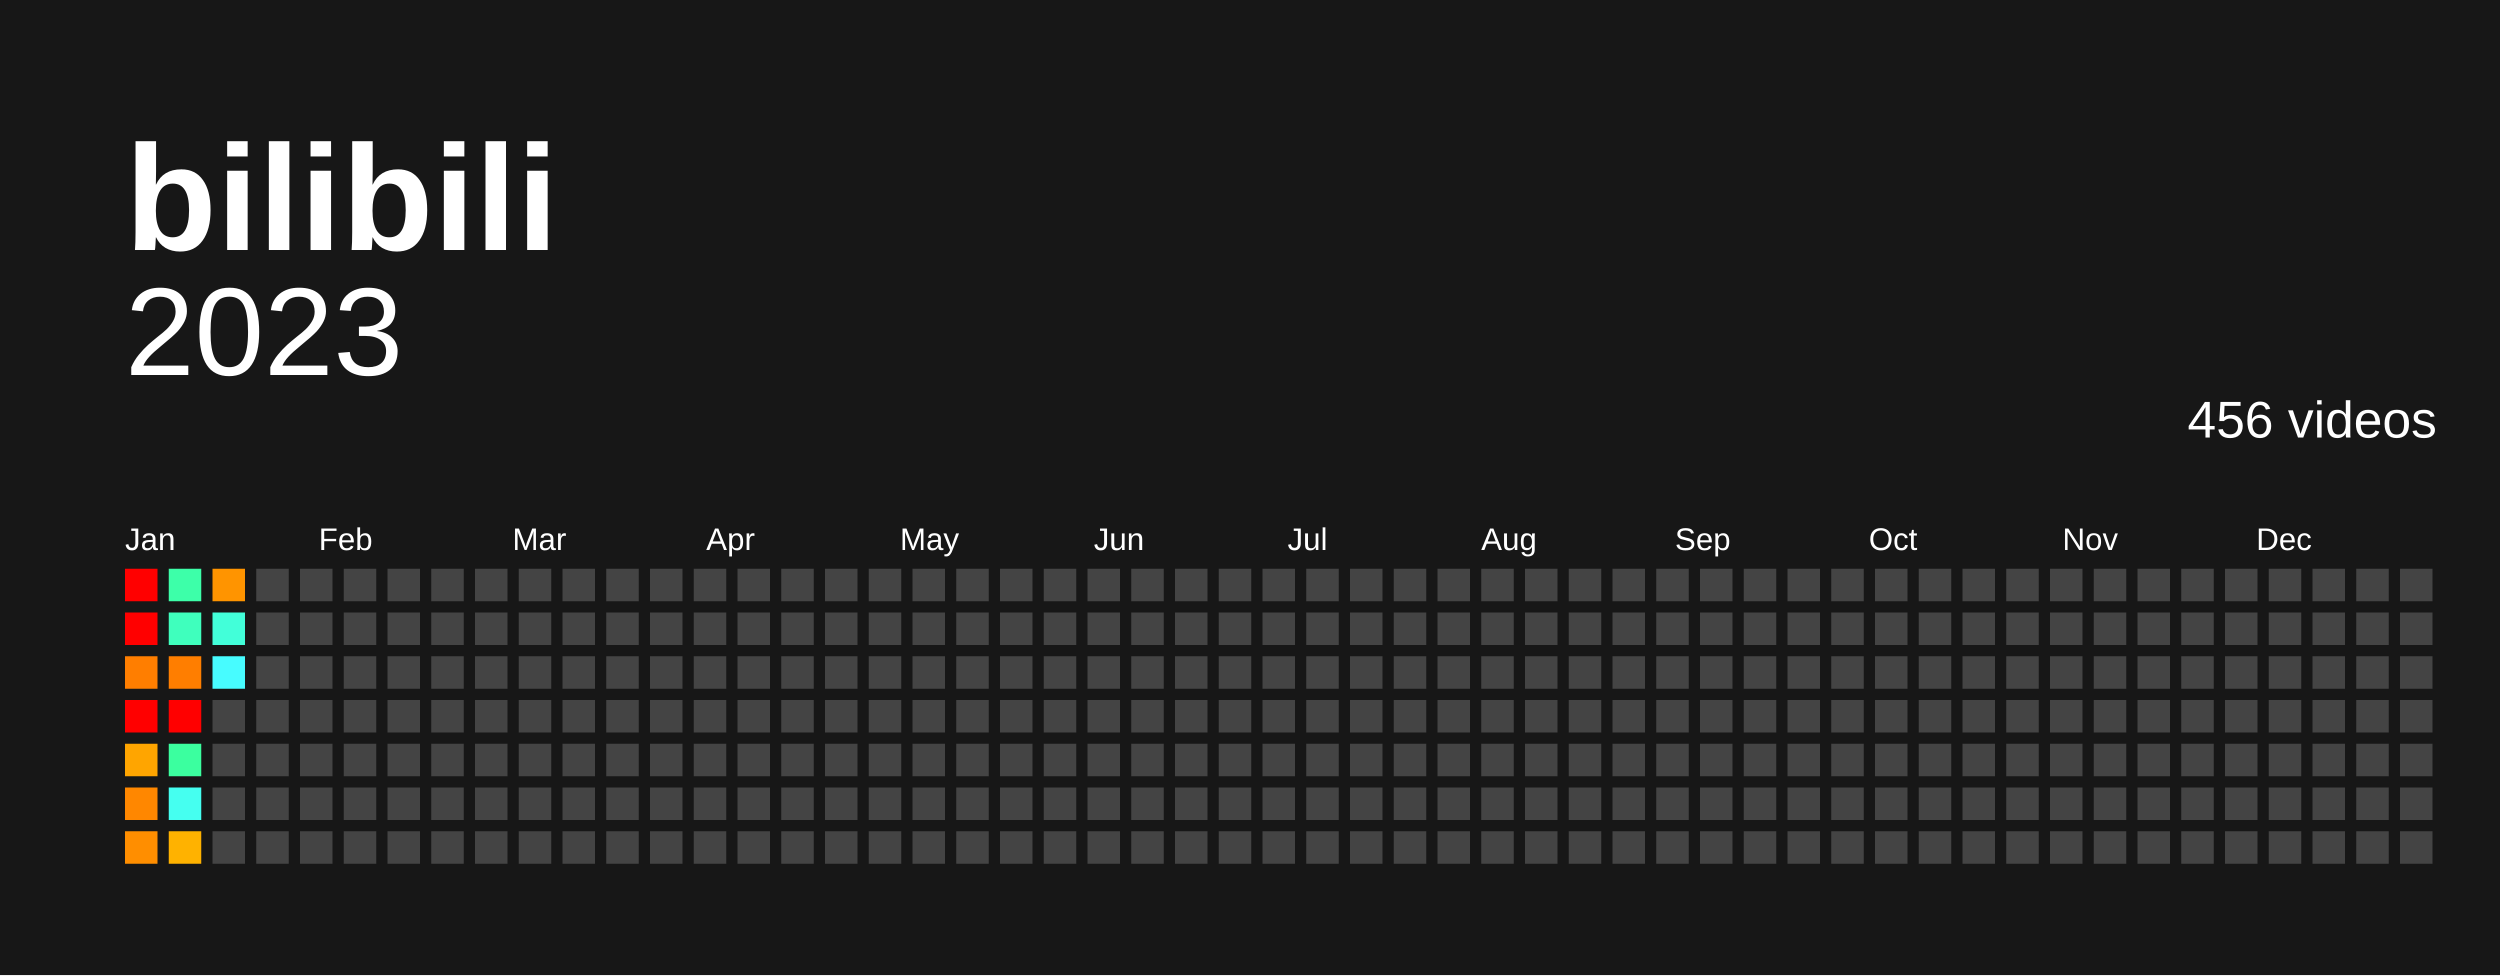
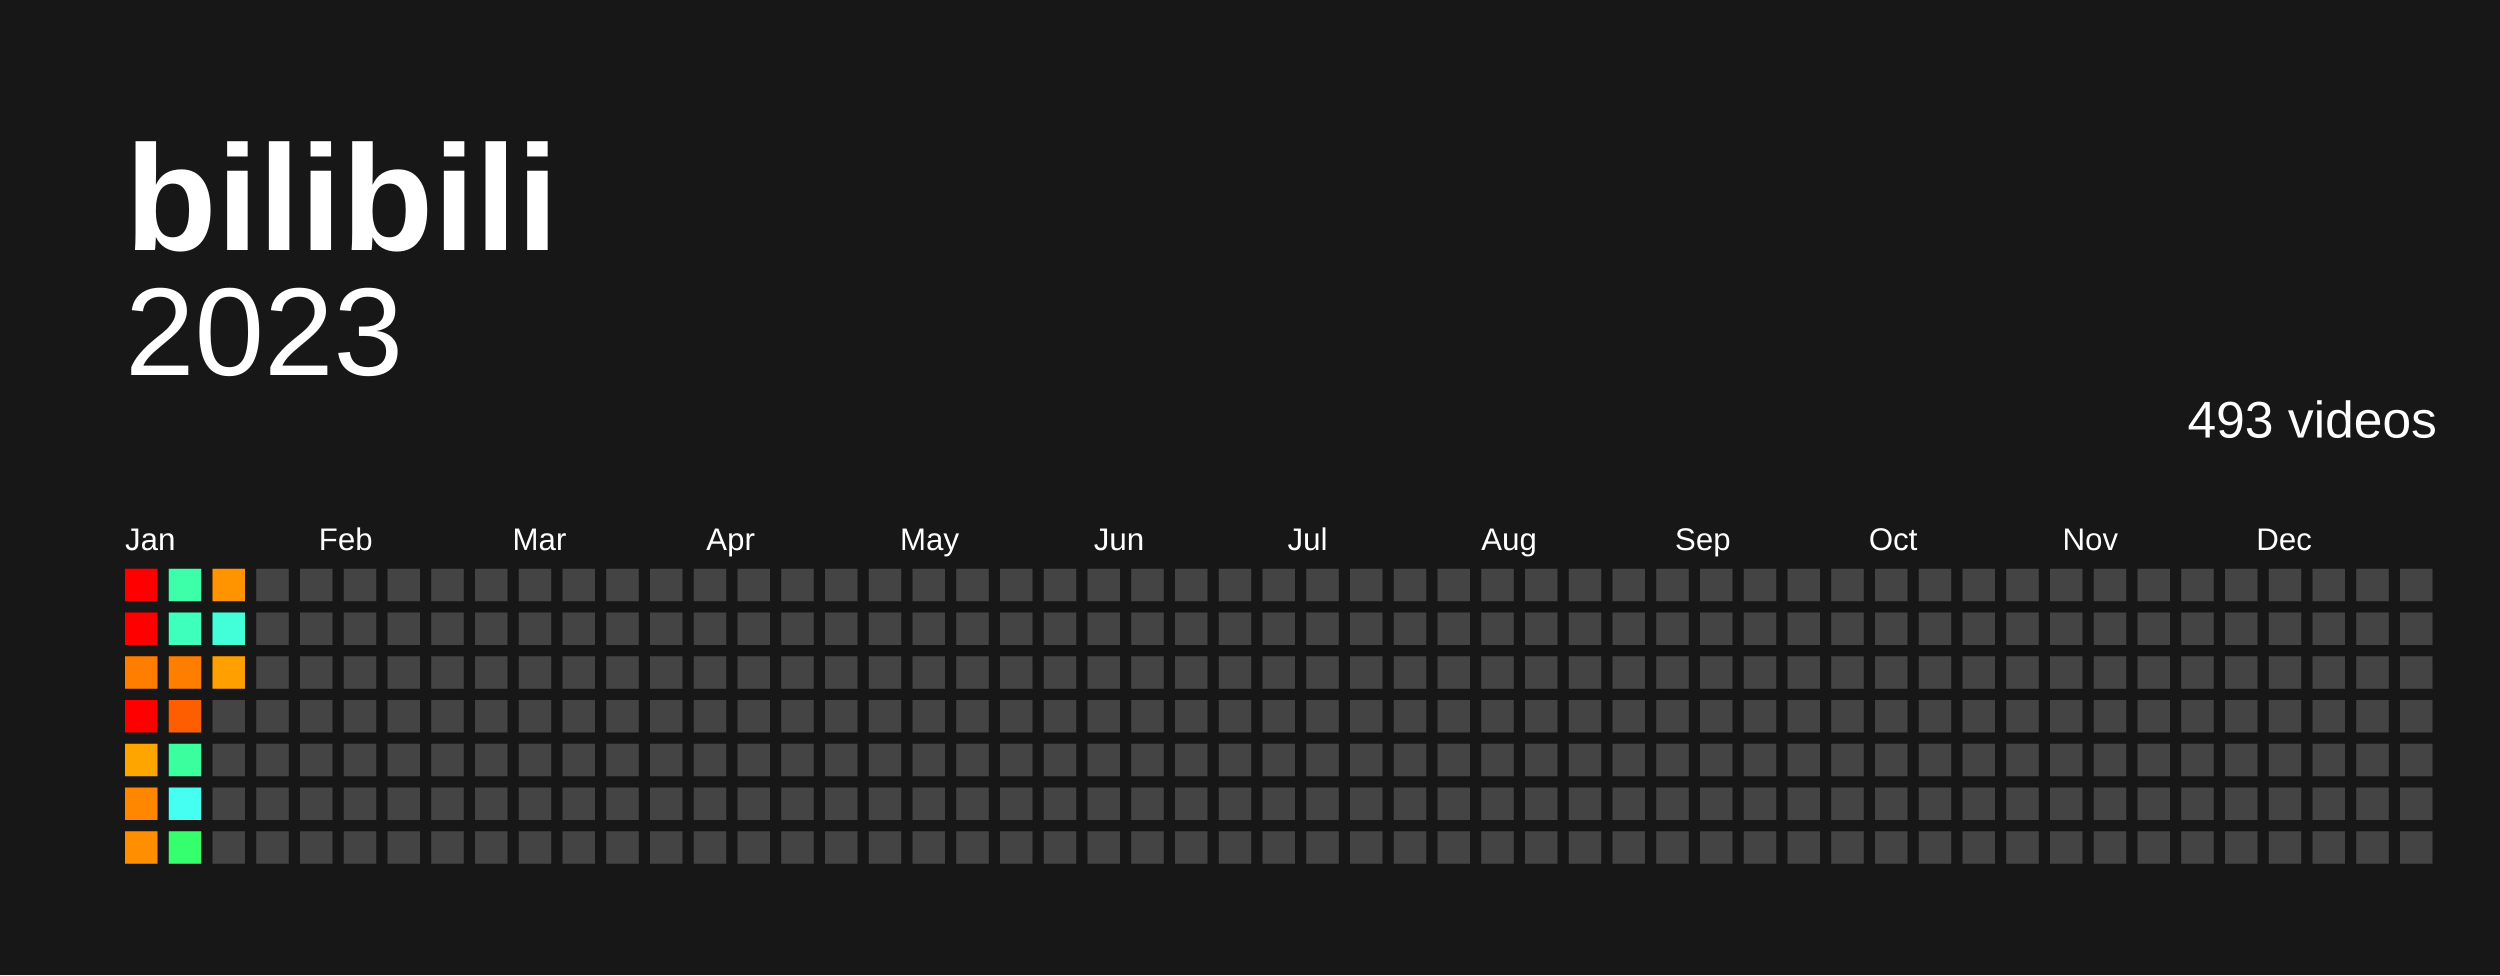
<svg xmlns="http://www.w3.org/2000/svg" baseProfile="full" height="78mm" version="1.1" viewBox="0,0,200,78" width="200mm">
  <defs />
  <rect fill="#171717" height="78" width="200" x="0" y="0" />
  <text fill="#FFFFFF" style="font-size:12px; font-family:Arial; font-weight:bold;" x="10" y="20">bilibili</text>
  <text alignment-baseline="hanging" fill="#FFFFFF" style="font-size:10.0px; font-family:Arial;" x="10" y="30">2023</text>
-   <text alignment-baseline="hanging" fill="#FFFFFF" style="font-size:4.125px; font-family:Arial;" x="175" y="35">456 videos</text>
+   <text alignment-baseline="hanging" fill="#FFFFFF" style="font-size:4.125px; font-family:Arial;" x="175" y="35">493 videos</text>
  <text fill="#FFFFFF" style="font-size:2.5px; font-family:Arial" x="10.0" y="44">Jan</text>
  <text fill="#FFFFFF" style="font-size:2.5px; font-family:Arial" x="25.5" y="44">Feb</text>
  <text fill="#FFFFFF" style="font-size:2.5px; font-family:Arial" x="41.0" y="44">Mar</text>
  <text fill="#FFFFFF" style="font-size:2.5px; font-family:Arial" x="56.5" y="44">Apr</text>
  <text fill="#FFFFFF" style="font-size:2.5px; font-family:Arial" x="72.0" y="44">May</text>
  <text fill="#FFFFFF" style="font-size:2.5px; font-family:Arial" x="87.5" y="44">Jun</text>
  <text fill="#FFFFFF" style="font-size:2.5px; font-family:Arial" x="103.0" y="44">Jul</text>
  <text fill="#FFFFFF" style="font-size:2.5px; font-family:Arial" x="118.5" y="44">Aug</text>
  <text fill="#FFFFFF" style="font-size:2.5px; font-family:Arial" x="134.0" y="44">Sep</text>
  <text fill="#FFFFFF" style="font-size:2.5px; font-family:Arial" x="149.5" y="44">Oct</text>
  <text fill="#FFFFFF" style="font-size:2.5px; font-family:Arial" x="165.0" y="44">Nov</text>
  <text fill="#FFFFFF" style="font-size:2.5px; font-family:Arial" x="180.5" y="44">Dec</text>
  <rect fill="red" height="2.6" width="2.6" x="10.0" y="45.5" />
  <rect fill="red" height="2.6" width="2.6" x="10.0" y="49.0" />
  <rect fill="#ff7e00" height="2.6" width="2.6" x="10.0" y="52.5" />
  <rect fill="red" height="2.6" width="2.6" x="10.0" y="56.0" />
  <rect fill="#ffa500" height="2.6" width="2.6" x="10.0" y="59.5" />
  <rect fill="#ff8700" height="2.6" width="2.6" x="10.0" y="63.0" />
  <rect fill="#ff8e00" height="2.6" width="2.6" x="10.0" y="66.5" />
  <rect fill="#3dffa9" height="2.6" width="2.6" x="13.5" y="45.5" />
  <rect fill="#3fffbd" height="2.6" width="2.6" x="13.5" y="49.0" />
  <rect fill="#ff7e00" height="2.6" width="2.6" x="13.5" y="52.5" />
-   <rect fill="red" height="2.6" width="2.6" x="13.5" y="56.0" />
+   <rect fill="#ff5e00" height="2.6" width="2.6" x="13.5" y="56.0" />
  <rect fill="#3bff9f" height="2.6" width="2.6" x="13.5" y="59.5" />
  <rect fill="#45fff0" height="2.6" width="2.6" x="13.5" y="63.0" />
-   <rect fill="#ffb200" height="2.6" width="2.6" x="13.5" y="66.5" />
+   <rect fill="#36ff6d" height="2.6" width="2.6" x="13.5" y="66.5" />
  <rect fill="#ff9400" height="2.6" width="2.6" x="17.0" y="45.5" />
  <rect fill="#42ffd9" height="2.6" width="2.6" x="17.0" y="49.0" />
-   <rect fill="#47fcff" height="2.6" width="2.6" x="17.0" y="52.5" />
+   <rect fill="#ff9f00" height="2.6" width="2.6" x="17.0" y="52.5" />
  <rect fill="#444444" height="2.6" width="2.6" x="17.0" y="56.0" />
  <rect fill="#444444" height="2.6" width="2.6" x="17.0" y="59.5" />
  <rect fill="#444444" height="2.6" width="2.6" x="17.0" y="63.0" />
  <rect fill="#444444" height="2.6" width="2.6" x="17.0" y="66.5" />
  <rect fill="#444444" height="2.6" width="2.6" x="20.5" y="45.5" />
  <rect fill="#444444" height="2.6" width="2.6" x="20.5" y="49.0" />
  <rect fill="#444444" height="2.6" width="2.6" x="20.5" y="52.5" />
  <rect fill="#444444" height="2.6" width="2.6" x="20.5" y="56.0" />
  <rect fill="#444444" height="2.6" width="2.6" x="20.5" y="59.5" />
  <rect fill="#444444" height="2.6" width="2.6" x="20.5" y="63.0" />
  <rect fill="#444444" height="2.6" width="2.6" x="20.5" y="66.5" />
  <rect fill="#444444" height="2.6" width="2.6" x="24.0" y="45.5" />
  <rect fill="#444444" height="2.6" width="2.6" x="24.0" y="49.0" />
  <rect fill="#444444" height="2.6" width="2.6" x="24.0" y="52.5" />
  <rect fill="#444444" height="2.6" width="2.6" x="24.0" y="56.0" />
  <rect fill="#444444" height="2.6" width="2.6" x="24.0" y="59.5" />
  <rect fill="#444444" height="2.6" width="2.6" x="24.0" y="63.0" />
  <rect fill="#444444" height="2.6" width="2.6" x="24.0" y="66.5" />
  <rect fill="#444444" height="2.6" width="2.6" x="27.5" y="45.5" />
  <rect fill="#444444" height="2.6" width="2.6" x="27.5" y="49.0" />
  <rect fill="#444444" height="2.6" width="2.6" x="27.5" y="52.5" />
  <rect fill="#444444" height="2.6" width="2.6" x="27.5" y="56.0" />
  <rect fill="#444444" height="2.6" width="2.6" x="27.5" y="59.5" />
  <rect fill="#444444" height="2.6" width="2.6" x="27.5" y="63.0" />
  <rect fill="#444444" height="2.6" width="2.6" x="27.5" y="66.5" />
  <rect fill="#444444" height="2.6" width="2.6" x="31.0" y="45.5" />
  <rect fill="#444444" height="2.6" width="2.6" x="31.0" y="49.0" />
  <rect fill="#444444" height="2.6" width="2.6" x="31.0" y="52.5" />
  <rect fill="#444444" height="2.6" width="2.6" x="31.0" y="56.0" />
  <rect fill="#444444" height="2.6" width="2.6" x="31.0" y="59.5" />
  <rect fill="#444444" height="2.6" width="2.6" x="31.0" y="63.0" />
  <rect fill="#444444" height="2.6" width="2.6" x="31.0" y="66.5" />
  <rect fill="#444444" height="2.6" width="2.6" x="34.5" y="45.5" />
  <rect fill="#444444" height="2.6" width="2.6" x="34.5" y="49.0" />
  <rect fill="#444444" height="2.6" width="2.6" x="34.5" y="52.5" />
  <rect fill="#444444" height="2.6" width="2.6" x="34.5" y="56.0" />
  <rect fill="#444444" height="2.6" width="2.6" x="34.5" y="59.5" />
  <rect fill="#444444" height="2.6" width="2.6" x="34.5" y="63.0" />
  <rect fill="#444444" height="2.6" width="2.6" x="34.5" y="66.5" />
  <rect fill="#444444" height="2.6" width="2.6" x="38.0" y="45.5" />
  <rect fill="#444444" height="2.6" width="2.6" x="38.0" y="49.0" />
  <rect fill="#444444" height="2.6" width="2.6" x="38.0" y="52.5" />
  <rect fill="#444444" height="2.6" width="2.6" x="38.0" y="56.0" />
  <rect fill="#444444" height="2.6" width="2.6" x="38.0" y="59.5" />
  <rect fill="#444444" height="2.6" width="2.6" x="38.0" y="63.0" />
  <rect fill="#444444" height="2.6" width="2.6" x="38.0" y="66.5" />
  <rect fill="#444444" height="2.6" width="2.6" x="41.5" y="45.5" />
  <rect fill="#444444" height="2.6" width="2.6" x="41.5" y="49.0" />
  <rect fill="#444444" height="2.6" width="2.6" x="41.5" y="52.5" />
  <rect fill="#444444" height="2.6" width="2.6" x="41.5" y="56.0" />
  <rect fill="#444444" height="2.6" width="2.6" x="41.5" y="59.5" />
  <rect fill="#444444" height="2.6" width="2.6" x="41.5" y="63.0" />
  <rect fill="#444444" height="2.6" width="2.6" x="41.5" y="66.5" />
  <rect fill="#444444" height="2.6" width="2.6" x="45.0" y="45.5" />
  <rect fill="#444444" height="2.6" width="2.6" x="45.0" y="49.0" />
  <rect fill="#444444" height="2.6" width="2.6" x="45.0" y="52.5" />
  <rect fill="#444444" height="2.6" width="2.6" x="45.0" y="56.0" />
  <rect fill="#444444" height="2.6" width="2.6" x="45.0" y="59.5" />
  <rect fill="#444444" height="2.6" width="2.6" x="45.0" y="63.0" />
  <rect fill="#444444" height="2.6" width="2.6" x="45.0" y="66.5" />
  <rect fill="#444444" height="2.6" width="2.6" x="48.5" y="45.5" />
  <rect fill="#444444" height="2.6" width="2.6" x="48.5" y="49.0" />
  <rect fill="#444444" height="2.6" width="2.6" x="48.5" y="52.5" />
  <rect fill="#444444" height="2.6" width="2.6" x="48.5" y="56.0" />
  <rect fill="#444444" height="2.6" width="2.6" x="48.5" y="59.5" />
  <rect fill="#444444" height="2.6" width="2.6" x="48.5" y="63.0" />
  <rect fill="#444444" height="2.6" width="2.6" x="48.5" y="66.5" />
  <rect fill="#444444" height="2.6" width="2.6" x="52.0" y="45.5" />
  <rect fill="#444444" height="2.6" width="2.6" x="52.0" y="49.0" />
  <rect fill="#444444" height="2.6" width="2.6" x="52.0" y="52.5" />
  <rect fill="#444444" height="2.6" width="2.6" x="52.0" y="56.0" />
  <rect fill="#444444" height="2.6" width="2.6" x="52.0" y="59.5" />
  <rect fill="#444444" height="2.6" width="2.6" x="52.0" y="63.0" />
  <rect fill="#444444" height="2.6" width="2.6" x="52.0" y="66.5" />
  <rect fill="#444444" height="2.6" width="2.6" x="55.5" y="45.5" />
  <rect fill="#444444" height="2.6" width="2.6" x="55.5" y="49.0" />
  <rect fill="#444444" height="2.6" width="2.6" x="55.5" y="52.5" />
  <rect fill="#444444" height="2.6" width="2.6" x="55.5" y="56.0" />
  <rect fill="#444444" height="2.6" width="2.6" x="55.5" y="59.5" />
  <rect fill="#444444" height="2.6" width="2.6" x="55.5" y="63.0" />
  <rect fill="#444444" height="2.6" width="2.6" x="55.5" y="66.5" />
  <rect fill="#444444" height="2.6" width="2.6" x="59.0" y="45.5" />
  <rect fill="#444444" height="2.6" width="2.6" x="59.0" y="49.0" />
  <rect fill="#444444" height="2.6" width="2.6" x="59.0" y="52.5" />
  <rect fill="#444444" height="2.6" width="2.6" x="59.0" y="56.0" />
  <rect fill="#444444" height="2.6" width="2.6" x="59.0" y="59.5" />
  <rect fill="#444444" height="2.6" width="2.6" x="59.0" y="63.0" />
  <rect fill="#444444" height="2.6" width="2.6" x="59.0" y="66.5" />
  <rect fill="#444444" height="2.6" width="2.6" x="62.5" y="45.5" />
  <rect fill="#444444" height="2.6" width="2.6" x="62.5" y="49.0" />
  <rect fill="#444444" height="2.6" width="2.6" x="62.5" y="52.5" />
  <rect fill="#444444" height="2.6" width="2.6" x="62.5" y="56.0" />
  <rect fill="#444444" height="2.6" width="2.6" x="62.5" y="59.5" />
  <rect fill="#444444" height="2.6" width="2.6" x="62.5" y="63.0" />
  <rect fill="#444444" height="2.6" width="2.6" x="62.5" y="66.5" />
  <rect fill="#444444" height="2.6" width="2.6" x="66.0" y="45.5" />
  <rect fill="#444444" height="2.6" width="2.6" x="66.0" y="49.0" />
  <rect fill="#444444" height="2.6" width="2.6" x="66.0" y="52.5" />
  <rect fill="#444444" height="2.6" width="2.6" x="66.0" y="56.0" />
  <rect fill="#444444" height="2.6" width="2.6" x="66.0" y="59.5" />
  <rect fill="#444444" height="2.6" width="2.6" x="66.0" y="63.0" />
  <rect fill="#444444" height="2.6" width="2.6" x="66.0" y="66.5" />
  <rect fill="#444444" height="2.6" width="2.6" x="69.5" y="45.5" />
  <rect fill="#444444" height="2.6" width="2.6" x="69.5" y="49.0" />
  <rect fill="#444444" height="2.6" width="2.6" x="69.5" y="52.5" />
  <rect fill="#444444" height="2.6" width="2.6" x="69.5" y="56.0" />
  <rect fill="#444444" height="2.6" width="2.6" x="69.5" y="59.5" />
  <rect fill="#444444" height="2.6" width="2.6" x="69.5" y="63.0" />
  <rect fill="#444444" height="2.6" width="2.6" x="69.5" y="66.5" />
  <rect fill="#444444" height="2.6" width="2.6" x="73.0" y="45.5" />
  <rect fill="#444444" height="2.6" width="2.6" x="73.0" y="49.0" />
  <rect fill="#444444" height="2.6" width="2.6" x="73.0" y="52.5" />
  <rect fill="#444444" height="2.6" width="2.6" x="73.0" y="56.0" />
  <rect fill="#444444" height="2.6" width="2.6" x="73.0" y="59.5" />
  <rect fill="#444444" height="2.6" width="2.6" x="73.0" y="63.0" />
  <rect fill="#444444" height="2.6" width="2.6" x="73.0" y="66.5" />
  <rect fill="#444444" height="2.6" width="2.6" x="76.5" y="45.5" />
  <rect fill="#444444" height="2.6" width="2.6" x="76.5" y="49.0" />
  <rect fill="#444444" height="2.6" width="2.6" x="76.5" y="52.5" />
  <rect fill="#444444" height="2.6" width="2.6" x="76.5" y="56.0" />
  <rect fill="#444444" height="2.6" width="2.6" x="76.5" y="59.5" />
  <rect fill="#444444" height="2.6" width="2.6" x="76.5" y="63.0" />
  <rect fill="#444444" height="2.6" width="2.6" x="76.5" y="66.5" />
  <rect fill="#444444" height="2.6" width="2.6" x="80.0" y="45.5" />
  <rect fill="#444444" height="2.6" width="2.6" x="80.0" y="49.0" />
  <rect fill="#444444" height="2.6" width="2.6" x="80.0" y="52.5" />
  <rect fill="#444444" height="2.6" width="2.6" x="80.0" y="56.0" />
  <rect fill="#444444" height="2.6" width="2.6" x="80.0" y="59.5" />
  <rect fill="#444444" height="2.6" width="2.6" x="80.0" y="63.0" />
  <rect fill="#444444" height="2.6" width="2.6" x="80.0" y="66.5" />
  <rect fill="#444444" height="2.6" width="2.6" x="83.5" y="45.5" />
  <rect fill="#444444" height="2.6" width="2.6" x="83.5" y="49.0" />
  <rect fill="#444444" height="2.6" width="2.6" x="83.5" y="52.5" />
  <rect fill="#444444" height="2.6" width="2.6" x="83.5" y="56.0" />
  <rect fill="#444444" height="2.6" width="2.6" x="83.5" y="59.5" />
  <rect fill="#444444" height="2.6" width="2.6" x="83.5" y="63.0" />
  <rect fill="#444444" height="2.6" width="2.6" x="83.5" y="66.5" />
  <rect fill="#444444" height="2.6" width="2.6" x="87.0" y="45.5" />
  <rect fill="#444444" height="2.6" width="2.6" x="87.0" y="49.0" />
  <rect fill="#444444" height="2.6" width="2.6" x="87.0" y="52.5" />
  <rect fill="#444444" height="2.6" width="2.6" x="87.0" y="56.0" />
  <rect fill="#444444" height="2.6" width="2.6" x="87.0" y="59.5" />
  <rect fill="#444444" height="2.6" width="2.6" x="87.0" y="63.0" />
  <rect fill="#444444" height="2.6" width="2.6" x="87.0" y="66.5" />
  <rect fill="#444444" height="2.6" width="2.6" x="90.5" y="45.5" />
  <rect fill="#444444" height="2.6" width="2.6" x="90.5" y="49.0" />
  <rect fill="#444444" height="2.6" width="2.6" x="90.5" y="52.5" />
  <rect fill="#444444" height="2.6" width="2.6" x="90.5" y="56.0" />
  <rect fill="#444444" height="2.6" width="2.6" x="90.5" y="59.5" />
  <rect fill="#444444" height="2.6" width="2.6" x="90.5" y="63.0" />
  <rect fill="#444444" height="2.6" width="2.6" x="90.5" y="66.5" />
  <rect fill="#444444" height="2.6" width="2.6" x="94.0" y="45.5" />
  <rect fill="#444444" height="2.6" width="2.6" x="94.0" y="49.0" />
  <rect fill="#444444" height="2.6" width="2.6" x="94.0" y="52.5" />
  <rect fill="#444444" height="2.6" width="2.6" x="94.0" y="56.0" />
  <rect fill="#444444" height="2.6" width="2.6" x="94.0" y="59.5" />
  <rect fill="#444444" height="2.6" width="2.6" x="94.0" y="63.0" />
  <rect fill="#444444" height="2.6" width="2.6" x="94.0" y="66.5" />
  <rect fill="#444444" height="2.6" width="2.6" x="97.5" y="45.5" />
  <rect fill="#444444" height="2.6" width="2.6" x="97.5" y="49.0" />
  <rect fill="#444444" height="2.6" width="2.6" x="97.5" y="52.5" />
  <rect fill="#444444" height="2.6" width="2.6" x="97.5" y="56.0" />
  <rect fill="#444444" height="2.6" width="2.6" x="97.5" y="59.5" />
  <rect fill="#444444" height="2.6" width="2.6" x="97.5" y="63.0" />
  <rect fill="#444444" height="2.6" width="2.6" x="97.5" y="66.5" />
  <rect fill="#444444" height="2.6" width="2.6" x="101.0" y="45.5" />
  <rect fill="#444444" height="2.6" width="2.6" x="101.0" y="49.0" />
  <rect fill="#444444" height="2.6" width="2.6" x="101.0" y="52.5" />
  <rect fill="#444444" height="2.6" width="2.6" x="101.0" y="56.0" />
  <rect fill="#444444" height="2.6" width="2.6" x="101.0" y="59.5" />
  <rect fill="#444444" height="2.6" width="2.6" x="101.0" y="63.0" />
  <rect fill="#444444" height="2.6" width="2.6" x="101.0" y="66.5" />
  <rect fill="#444444" height="2.6" width="2.6" x="104.5" y="45.5" />
  <rect fill="#444444" height="2.6" width="2.6" x="104.5" y="49.0" />
  <rect fill="#444444" height="2.6" width="2.6" x="104.5" y="52.5" />
  <rect fill="#444444" height="2.6" width="2.6" x="104.5" y="56.0" />
  <rect fill="#444444" height="2.6" width="2.6" x="104.5" y="59.5" />
  <rect fill="#444444" height="2.6" width="2.6" x="104.5" y="63.0" />
  <rect fill="#444444" height="2.6" width="2.6" x="104.5" y="66.5" />
  <rect fill="#444444" height="2.6" width="2.6" x="108.0" y="45.5" />
  <rect fill="#444444" height="2.6" width="2.6" x="108.0" y="49.0" />
  <rect fill="#444444" height="2.6" width="2.6" x="108.0" y="52.5" />
  <rect fill="#444444" height="2.6" width="2.6" x="108.0" y="56.0" />
  <rect fill="#444444" height="2.6" width="2.6" x="108.0" y="59.5" />
  <rect fill="#444444" height="2.6" width="2.6" x="108.0" y="63.0" />
  <rect fill="#444444" height="2.6" width="2.6" x="108.0" y="66.5" />
  <rect fill="#444444" height="2.6" width="2.6" x="111.5" y="45.5" />
  <rect fill="#444444" height="2.6" width="2.6" x="111.5" y="49.0" />
  <rect fill="#444444" height="2.6" width="2.6" x="111.5" y="52.5" />
  <rect fill="#444444" height="2.6" width="2.6" x="111.5" y="56.0" />
  <rect fill="#444444" height="2.6" width="2.6" x="111.5" y="59.5" />
  <rect fill="#444444" height="2.6" width="2.6" x="111.5" y="63.0" />
  <rect fill="#444444" height="2.6" width="2.6" x="111.5" y="66.5" />
  <rect fill="#444444" height="2.6" width="2.6" x="115.0" y="45.5" />
  <rect fill="#444444" height="2.6" width="2.6" x="115.0" y="49.0" />
  <rect fill="#444444" height="2.6" width="2.6" x="115.0" y="52.5" />
  <rect fill="#444444" height="2.6" width="2.6" x="115.0" y="56.0" />
  <rect fill="#444444" height="2.6" width="2.6" x="115.0" y="59.5" />
  <rect fill="#444444" height="2.6" width="2.6" x="115.0" y="63.0" />
  <rect fill="#444444" height="2.6" width="2.6" x="115.0" y="66.5" />
  <rect fill="#444444" height="2.6" width="2.6" x="118.5" y="45.5" />
  <rect fill="#444444" height="2.6" width="2.6" x="118.5" y="49.0" />
  <rect fill="#444444" height="2.6" width="2.6" x="118.5" y="52.5" />
  <rect fill="#444444" height="2.6" width="2.6" x="118.5" y="56.0" />
  <rect fill="#444444" height="2.6" width="2.6" x="118.5" y="59.5" />
  <rect fill="#444444" height="2.6" width="2.6" x="118.5" y="63.0" />
  <rect fill="#444444" height="2.6" width="2.6" x="118.5" y="66.5" />
  <rect fill="#444444" height="2.6" width="2.6" x="122.0" y="45.5" />
  <rect fill="#444444" height="2.6" width="2.6" x="122.0" y="49.0" />
  <rect fill="#444444" height="2.6" width="2.6" x="122.0" y="52.5" />
  <rect fill="#444444" height="2.6" width="2.6" x="122.0" y="56.0" />
  <rect fill="#444444" height="2.6" width="2.6" x="122.0" y="59.5" />
  <rect fill="#444444" height="2.6" width="2.6" x="122.0" y="63.0" />
  <rect fill="#444444" height="2.6" width="2.6" x="122.0" y="66.5" />
  <rect fill="#444444" height="2.6" width="2.6" x="125.5" y="45.5" />
  <rect fill="#444444" height="2.6" width="2.6" x="125.5" y="49.0" />
  <rect fill="#444444" height="2.6" width="2.6" x="125.5" y="52.5" />
  <rect fill="#444444" height="2.6" width="2.6" x="125.5" y="56.0" />
  <rect fill="#444444" height="2.6" width="2.6" x="125.5" y="59.5" />
  <rect fill="#444444" height="2.6" width="2.6" x="125.5" y="63.0" />
  <rect fill="#444444" height="2.6" width="2.6" x="125.5" y="66.5" />
  <rect fill="#444444" height="2.6" width="2.6" x="129.0" y="45.5" />
  <rect fill="#444444" height="2.6" width="2.6" x="129.0" y="49.0" />
  <rect fill="#444444" height="2.6" width="2.6" x="129.0" y="52.5" />
  <rect fill="#444444" height="2.6" width="2.6" x="129.0" y="56.0" />
  <rect fill="#444444" height="2.6" width="2.6" x="129.0" y="59.5" />
  <rect fill="#444444" height="2.6" width="2.6" x="129.0" y="63.0" />
  <rect fill="#444444" height="2.6" width="2.6" x="129.0" y="66.5" />
  <rect fill="#444444" height="2.6" width="2.6" x="132.5" y="45.5" />
  <rect fill="#444444" height="2.6" width="2.6" x="132.5" y="49.0" />
  <rect fill="#444444" height="2.6" width="2.6" x="132.5" y="52.5" />
  <rect fill="#444444" height="2.6" width="2.6" x="132.5" y="56.0" />
  <rect fill="#444444" height="2.6" width="2.6" x="132.5" y="59.5" />
  <rect fill="#444444" height="2.6" width="2.6" x="132.5" y="63.0" />
  <rect fill="#444444" height="2.6" width="2.6" x="132.5" y="66.5" />
  <rect fill="#444444" height="2.6" width="2.6" x="136.0" y="45.5" />
  <rect fill="#444444" height="2.6" width="2.6" x="136.0" y="49.0" />
  <rect fill="#444444" height="2.6" width="2.6" x="136.0" y="52.5" />
  <rect fill="#444444" height="2.6" width="2.6" x="136.0" y="56.0" />
  <rect fill="#444444" height="2.6" width="2.6" x="136.0" y="59.5" />
  <rect fill="#444444" height="2.6" width="2.6" x="136.0" y="63.0" />
  <rect fill="#444444" height="2.6" width="2.6" x="136.0" y="66.5" />
  <rect fill="#444444" height="2.6" width="2.6" x="139.5" y="45.5" />
  <rect fill="#444444" height="2.6" width="2.6" x="139.5" y="49.0" />
  <rect fill="#444444" height="2.6" width="2.6" x="139.5" y="52.5" />
  <rect fill="#444444" height="2.6" width="2.6" x="139.5" y="56.0" />
  <rect fill="#444444" height="2.6" width="2.6" x="139.5" y="59.5" />
  <rect fill="#444444" height="2.6" width="2.6" x="139.5" y="63.0" />
  <rect fill="#444444" height="2.6" width="2.6" x="139.5" y="66.5" />
  <rect fill="#444444" height="2.6" width="2.6" x="143.0" y="45.5" />
  <rect fill="#444444" height="2.6" width="2.6" x="143.0" y="49.0" />
  <rect fill="#444444" height="2.6" width="2.6" x="143.0" y="52.5" />
  <rect fill="#444444" height="2.6" width="2.6" x="143.0" y="56.0" />
  <rect fill="#444444" height="2.6" width="2.6" x="143.0" y="59.5" />
  <rect fill="#444444" height="2.6" width="2.6" x="143.0" y="63.0" />
  <rect fill="#444444" height="2.6" width="2.6" x="143.0" y="66.5" />
  <rect fill="#444444" height="2.6" width="2.6" x="146.5" y="45.5" />
  <rect fill="#444444" height="2.6" width="2.6" x="146.5" y="49.0" />
  <rect fill="#444444" height="2.6" width="2.6" x="146.5" y="52.5" />
  <rect fill="#444444" height="2.6" width="2.6" x="146.5" y="56.0" />
  <rect fill="#444444" height="2.6" width="2.6" x="146.5" y="59.5" />
  <rect fill="#444444" height="2.6" width="2.6" x="146.5" y="63.0" />
  <rect fill="#444444" height="2.6" width="2.6" x="146.5" y="66.5" />
  <rect fill="#444444" height="2.6" width="2.6" x="150.0" y="45.5" />
  <rect fill="#444444" height="2.6" width="2.6" x="150.0" y="49.0" />
  <rect fill="#444444" height="2.6" width="2.6" x="150.0" y="52.5" />
  <rect fill="#444444" height="2.6" width="2.6" x="150.0" y="56.0" />
  <rect fill="#444444" height="2.6" width="2.6" x="150.0" y="59.5" />
  <rect fill="#444444" height="2.6" width="2.6" x="150.0" y="63.0" />
  <rect fill="#444444" height="2.6" width="2.6" x="150.0" y="66.5" />
  <rect fill="#444444" height="2.6" width="2.6" x="153.5" y="45.5" />
  <rect fill="#444444" height="2.6" width="2.6" x="153.5" y="49.0" />
  <rect fill="#444444" height="2.6" width="2.6" x="153.5" y="52.5" />
  <rect fill="#444444" height="2.6" width="2.6" x="153.5" y="56.0" />
  <rect fill="#444444" height="2.6" width="2.6" x="153.5" y="59.5" />
  <rect fill="#444444" height="2.6" width="2.6" x="153.5" y="63.0" />
  <rect fill="#444444" height="2.6" width="2.6" x="153.5" y="66.5" />
  <rect fill="#444444" height="2.6" width="2.6" x="157.0" y="45.5" />
  <rect fill="#444444" height="2.6" width="2.6" x="157.0" y="49.0" />
  <rect fill="#444444" height="2.6" width="2.6" x="157.0" y="52.5" />
  <rect fill="#444444" height="2.6" width="2.6" x="157.0" y="56.0" />
  <rect fill="#444444" height="2.6" width="2.6" x="157.0" y="59.5" />
  <rect fill="#444444" height="2.6" width="2.6" x="157.0" y="63.0" />
  <rect fill="#444444" height="2.6" width="2.6" x="157.0" y="66.5" />
  <rect fill="#444444" height="2.6" width="2.6" x="160.5" y="45.5" />
  <rect fill="#444444" height="2.6" width="2.6" x="160.5" y="49.0" />
  <rect fill="#444444" height="2.6" width="2.6" x="160.5" y="52.5" />
  <rect fill="#444444" height="2.6" width="2.6" x="160.5" y="56.0" />
  <rect fill="#444444" height="2.6" width="2.6" x="160.5" y="59.5" />
  <rect fill="#444444" height="2.6" width="2.6" x="160.5" y="63.0" />
  <rect fill="#444444" height="2.6" width="2.6" x="160.5" y="66.5" />
  <rect fill="#444444" height="2.6" width="2.6" x="164.0" y="45.5" />
  <rect fill="#444444" height="2.6" width="2.6" x="164.0" y="49.0" />
  <rect fill="#444444" height="2.6" width="2.6" x="164.0" y="52.5" />
  <rect fill="#444444" height="2.6" width="2.6" x="164.0" y="56.0" />
  <rect fill="#444444" height="2.6" width="2.6" x="164.0" y="59.5" />
  <rect fill="#444444" height="2.6" width="2.6" x="164.0" y="63.0" />
  <rect fill="#444444" height="2.6" width="2.6" x="164.0" y="66.5" />
  <rect fill="#444444" height="2.6" width="2.6" x="167.5" y="45.5" />
  <rect fill="#444444" height="2.6" width="2.6" x="167.5" y="49.0" />
  <rect fill="#444444" height="2.6" width="2.6" x="167.5" y="52.5" />
  <rect fill="#444444" height="2.6" width="2.6" x="167.5" y="56.0" />
  <rect fill="#444444" height="2.6" width="2.6" x="167.5" y="59.5" />
  <rect fill="#444444" height="2.6" width="2.6" x="167.5" y="63.0" />
  <rect fill="#444444" height="2.6" width="2.6" x="167.5" y="66.5" />
  <rect fill="#444444" height="2.6" width="2.6" x="171.0" y="45.5" />
  <rect fill="#444444" height="2.6" width="2.6" x="171.0" y="49.0" />
  <rect fill="#444444" height="2.6" width="2.6" x="171.0" y="52.5" />
  <rect fill="#444444" height="2.6" width="2.6" x="171.0" y="56.0" />
  <rect fill="#444444" height="2.6" width="2.6" x="171.0" y="59.5" />
  <rect fill="#444444" height="2.6" width="2.6" x="171.0" y="63.0" />
  <rect fill="#444444" height="2.6" width="2.6" x="171.0" y="66.5" />
  <rect fill="#444444" height="2.6" width="2.6" x="174.5" y="45.5" />
  <rect fill="#444444" height="2.6" width="2.6" x="174.5" y="49.0" />
  <rect fill="#444444" height="2.6" width="2.6" x="174.5" y="52.5" />
  <rect fill="#444444" height="2.6" width="2.6" x="174.5" y="56.0" />
  <rect fill="#444444" height="2.6" width="2.6" x="174.5" y="59.5" />
  <rect fill="#444444" height="2.6" width="2.6" x="174.5" y="63.0" />
  <rect fill="#444444" height="2.6" width="2.6" x="174.5" y="66.5" />
  <rect fill="#444444" height="2.6" width="2.6" x="178.0" y="45.5" />
  <rect fill="#444444" height="2.6" width="2.6" x="178.0" y="49.0" />
  <rect fill="#444444" height="2.6" width="2.6" x="178.0" y="52.5" />
  <rect fill="#444444" height="2.6" width="2.6" x="178.0" y="56.0" />
  <rect fill="#444444" height="2.6" width="2.6" x="178.0" y="59.5" />
  <rect fill="#444444" height="2.6" width="2.6" x="178.0" y="63.0" />
  <rect fill="#444444" height="2.6" width="2.6" x="178.0" y="66.5" />
  <rect fill="#444444" height="2.6" width="2.6" x="181.5" y="45.5" />
  <rect fill="#444444" height="2.6" width="2.6" x="181.5" y="49.0" />
  <rect fill="#444444" height="2.6" width="2.6" x="181.5" y="52.5" />
  <rect fill="#444444" height="2.6" width="2.6" x="181.5" y="56.0" />
  <rect fill="#444444" height="2.6" width="2.6" x="181.5" y="59.5" />
  <rect fill="#444444" height="2.6" width="2.6" x="181.5" y="63.0" />
  <rect fill="#444444" height="2.6" width="2.6" x="181.5" y="66.5" />
  <rect fill="#444444" height="2.6" width="2.6" x="185.0" y="45.5" />
  <rect fill="#444444" height="2.6" width="2.6" x="185.0" y="49.0" />
  <rect fill="#444444" height="2.6" width="2.6" x="185.0" y="52.5" />
  <rect fill="#444444" height="2.6" width="2.6" x="185.0" y="56.0" />
  <rect fill="#444444" height="2.6" width="2.6" x="185.0" y="59.5" />
  <rect fill="#444444" height="2.6" width="2.6" x="185.0" y="63.0" />
  <rect fill="#444444" height="2.6" width="2.6" x="185.0" y="66.5" />
  <rect fill="#444444" height="2.6" width="2.6" x="188.5" y="45.5" />
  <rect fill="#444444" height="2.6" width="2.6" x="188.5" y="49.0" />
  <rect fill="#444444" height="2.6" width="2.6" x="188.5" y="52.5" />
  <rect fill="#444444" height="2.6" width="2.6" x="188.5" y="56.0" />
  <rect fill="#444444" height="2.6" width="2.6" x="188.5" y="59.5" />
  <rect fill="#444444" height="2.6" width="2.6" x="188.5" y="63.0" />
  <rect fill="#444444" height="2.6" width="2.6" x="188.5" y="66.5" />
  <rect fill="#444444" height="2.6" width="2.6" x="192.0" y="45.5" />
  <rect fill="#444444" height="2.6" width="2.6" x="192.0" y="49.0" />
  <rect fill="#444444" height="2.6" width="2.6" x="192.0" y="52.5" />
  <rect fill="#444444" height="2.6" width="2.6" x="192.0" y="56.0" />
  <rect fill="#444444" height="2.6" width="2.6" x="192.0" y="59.5" />
  <rect fill="#444444" height="2.6" width="2.6" x="192.0" y="63.0" />
  <rect fill="#444444" height="2.6" width="2.6" x="192.0" y="66.5" />
</svg>
